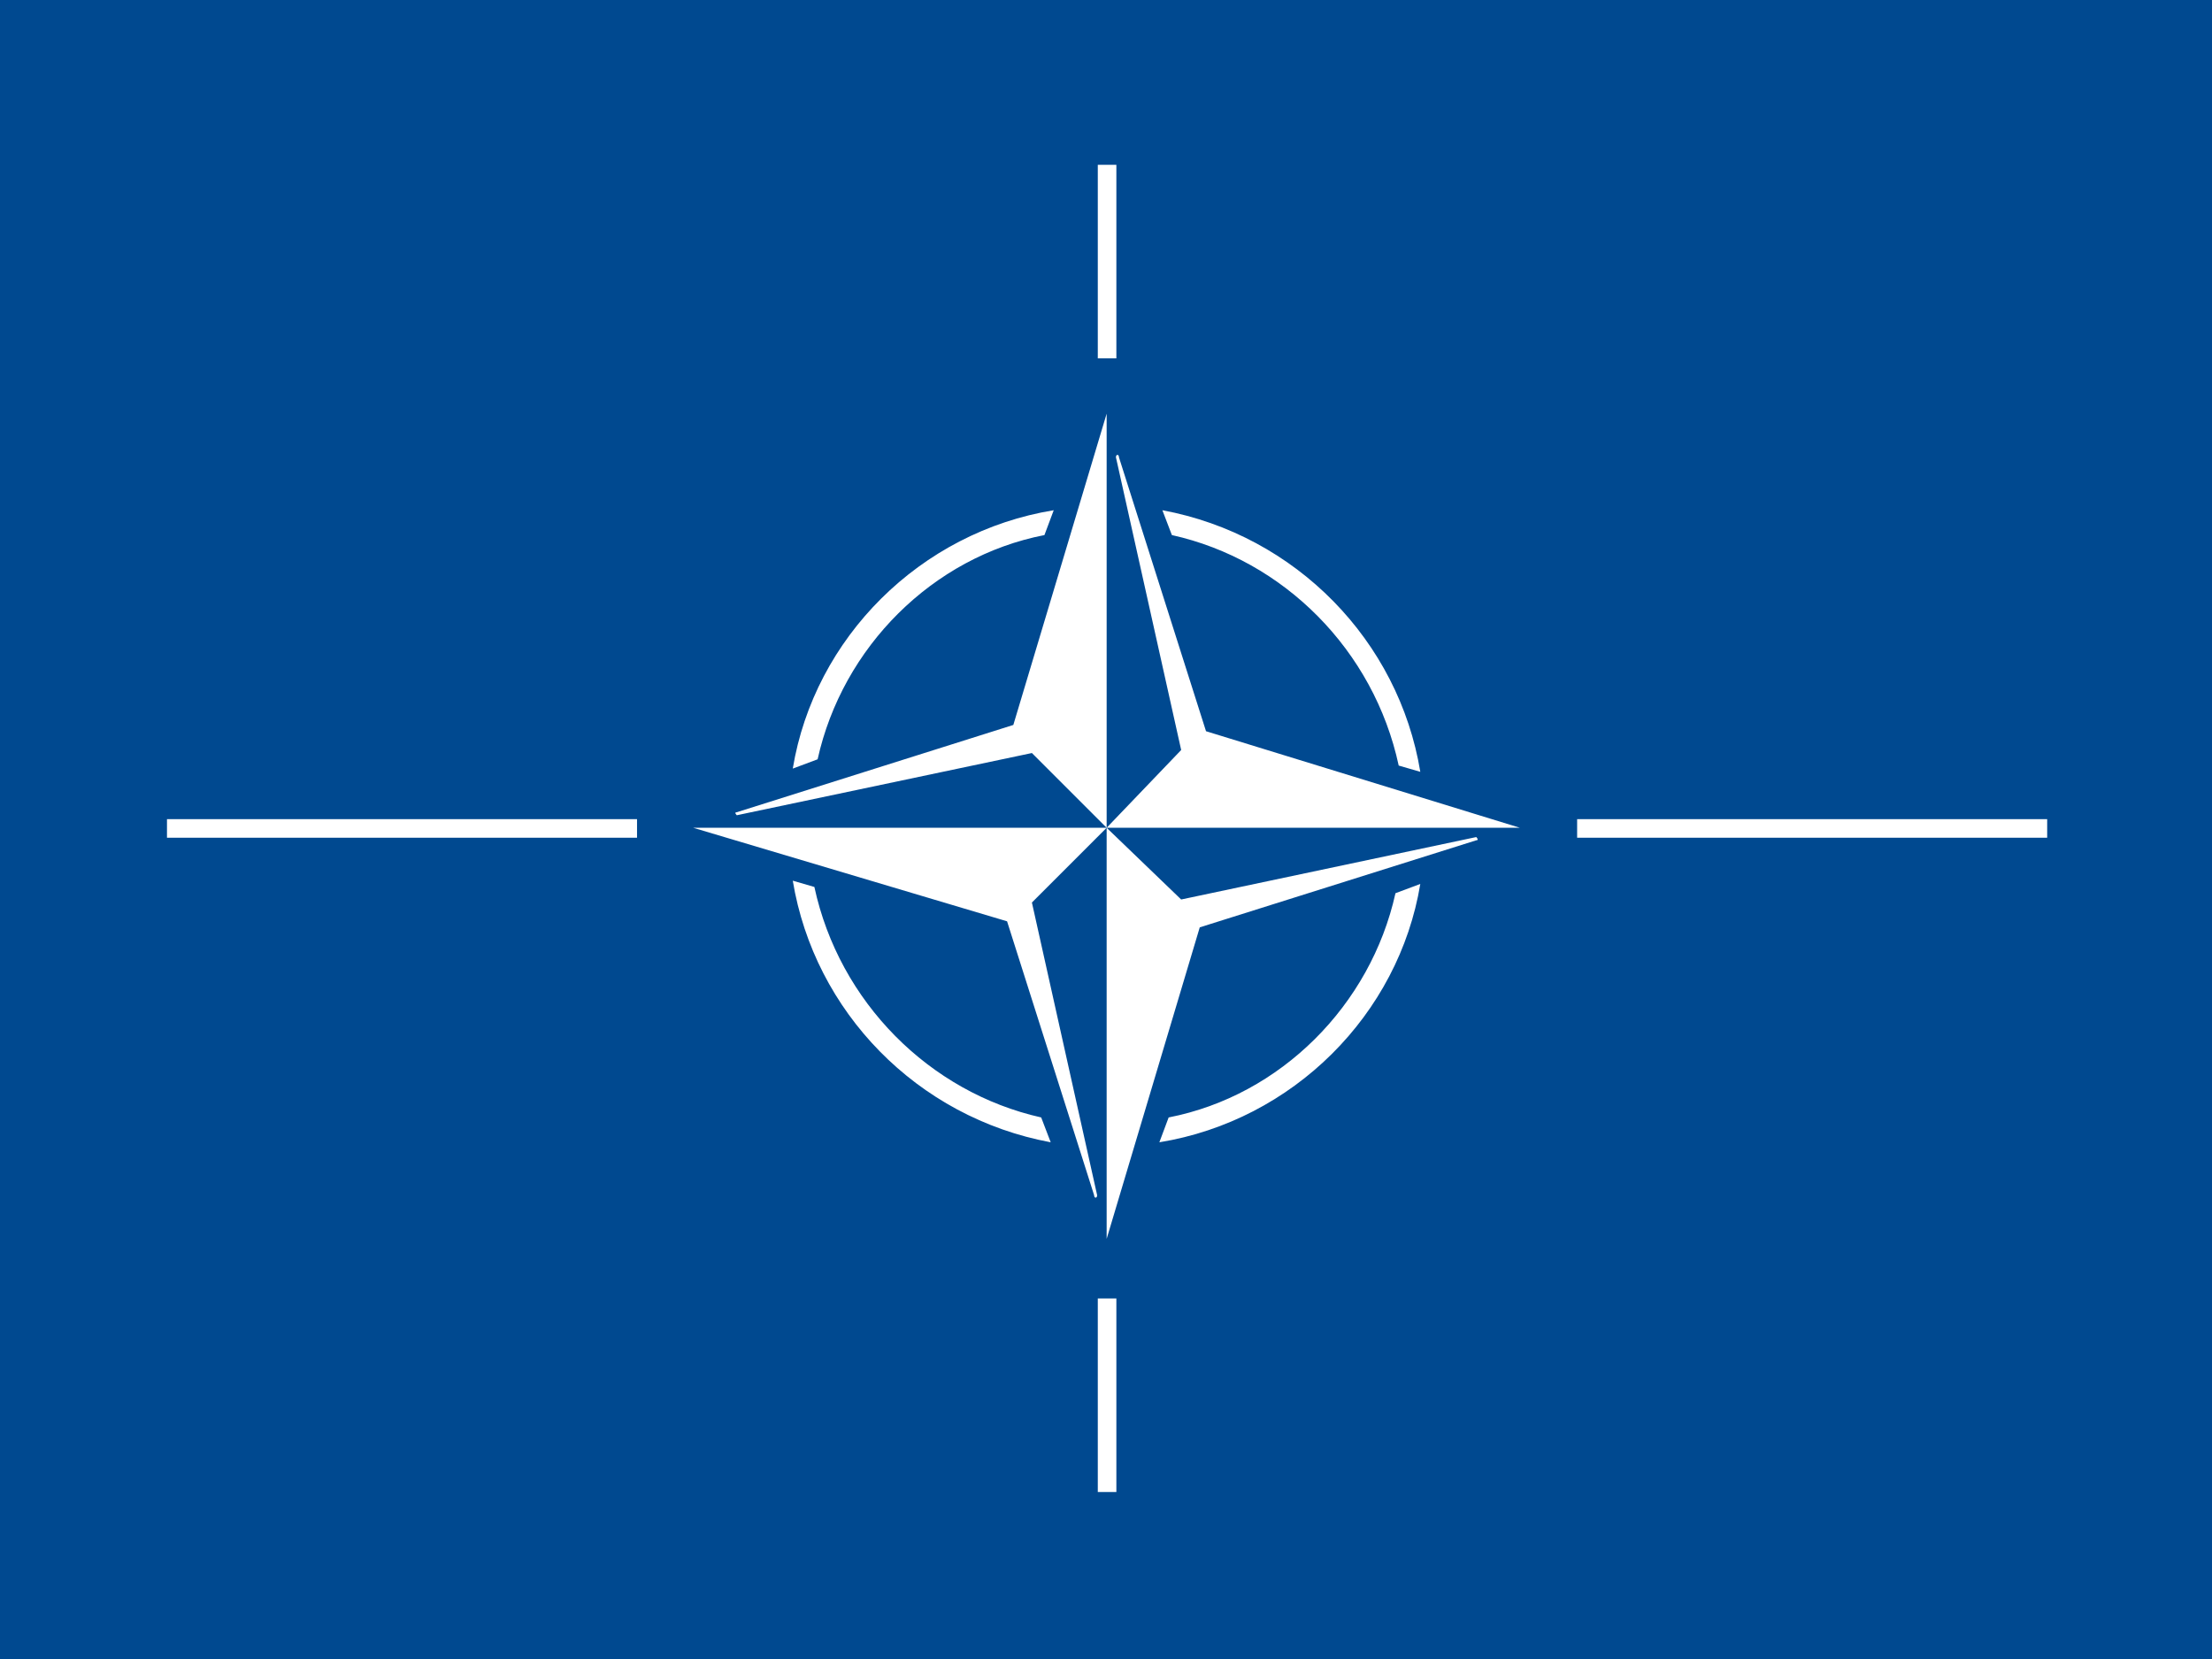
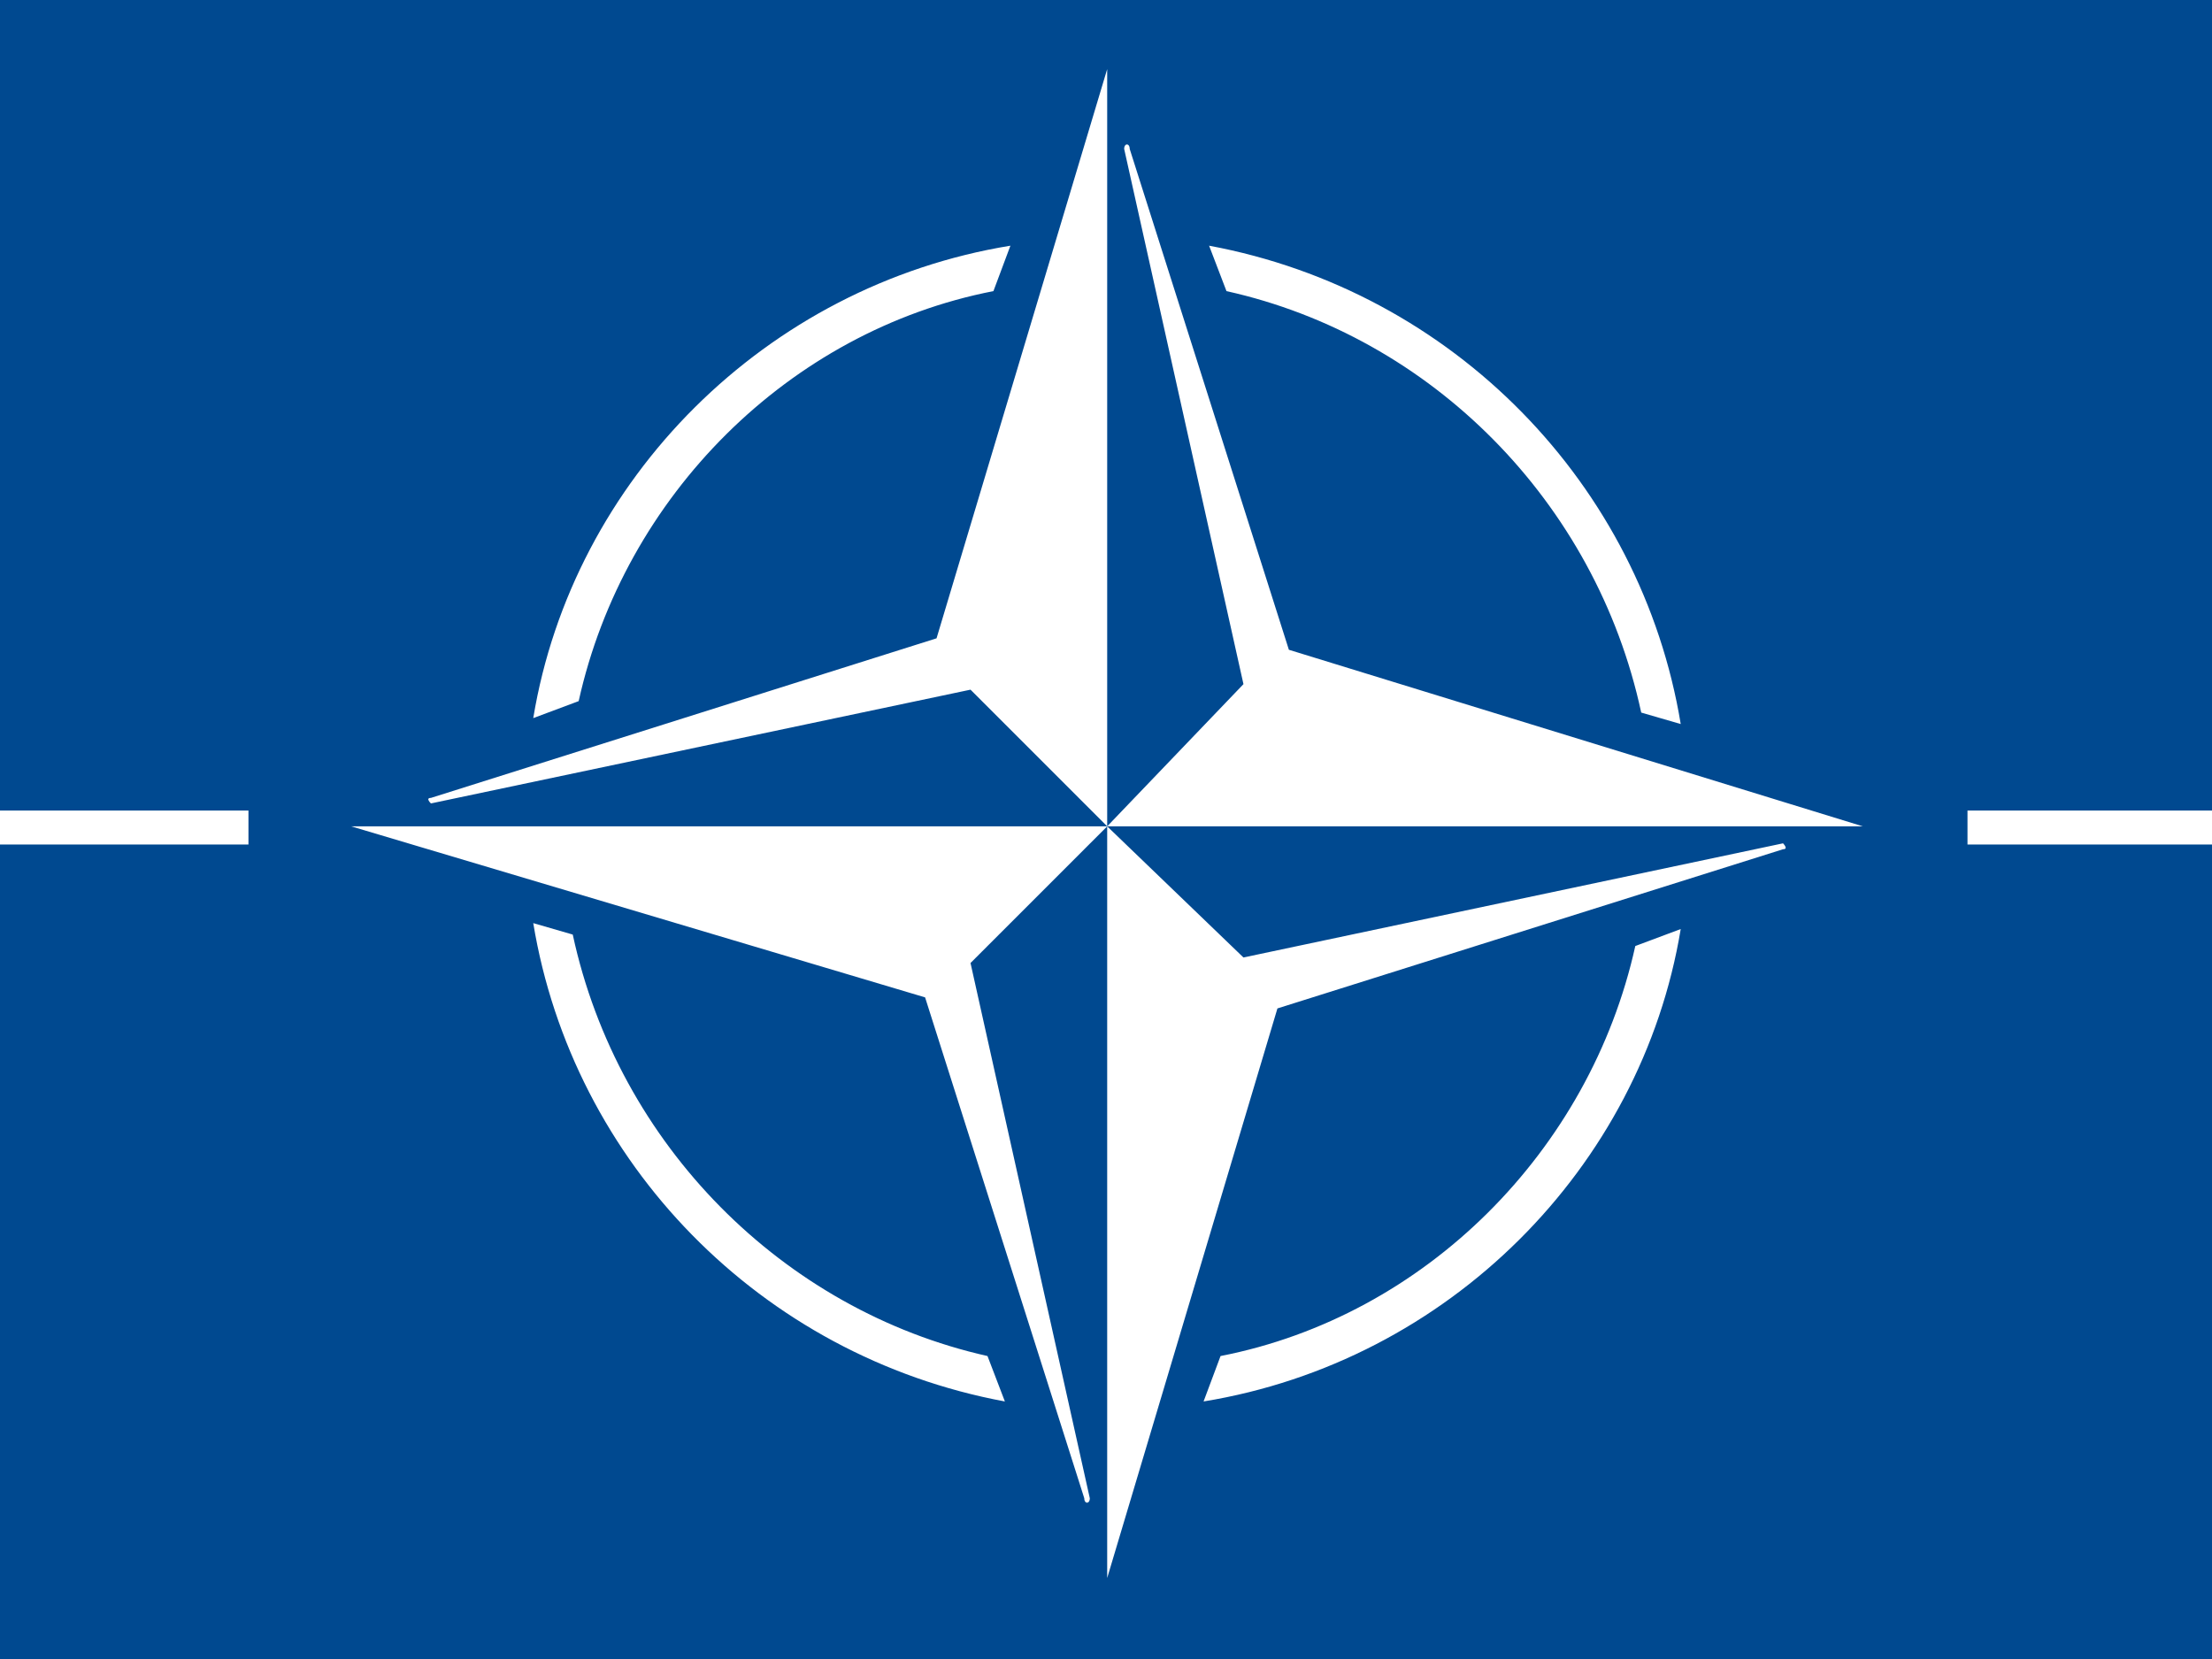
- <svg xmlns="http://www.w3.org/2000/svg" height="144" width="192" viewBox="0 0 1024 768">
+ <svg xmlns="http://www.w3.org/2000/svg" height="144" width="192" viewBox="232 174 560 420">
  <path style="fill:#004990;fill-opacity:1" d="M0 0h1024v768H0z" />
  <path d="M730.1 387.8v-8.6h217.6v8.6H730.1zm-652.8 0v-8.6h217.6v8.6H77.3zm430.9 213.3h8.6v89.6h-8.6v-89.6zm0-524.8h8.6v89.6h-8.6V76.3zm195.4 306.9H512.3l34.5-36-30.2-135.5c0-1.5 1.4-1.5 1.4 0l40.3 126.8 145.3 44.7zm-46.1-25.9c-10-60.6-57.5-109.6-119.4-121.1l4.4 11.5c51.8 11.5 93.5 53.3 105 106.7l10 2.9zM512.3 573.5V383.2l34.5 33.2 136.6-28.9s1.5 1.5 0 1.5l-128 40.3-43.1 144.2zm24.4-44.7c61.9-10.1 110.8-59.1 120.8-119.6l-11.5 4.3c-11.5 51.9-53.2 93.7-105 103.8l-4.3 11.5zM320.9 383.2h191.4l-34.6 34.6 30.2 135.5c0 1.5-1.4 1.5-1.4 0l-40.3-126.8-145.3-43.3zm46.1 24.5c10 60.6 57.5 109.6 119.4 121.1l-4.4-11.5c-51.7-11.6-93.5-53.4-105-106.7l-10-2.9zm145.3-216.2v191.7l-34.6-34.6-136.6 28.8s-1.5-1.4 0-1.4l128-40.4 43.2-144.1zm-24.5 44.7C425.9 246.3 377 295.3 367 355.8l11.5-4.3c11.5-51.9 53.2-93.7 105-103.8l4.3-11.5z" fill="#fff" />
</svg>
